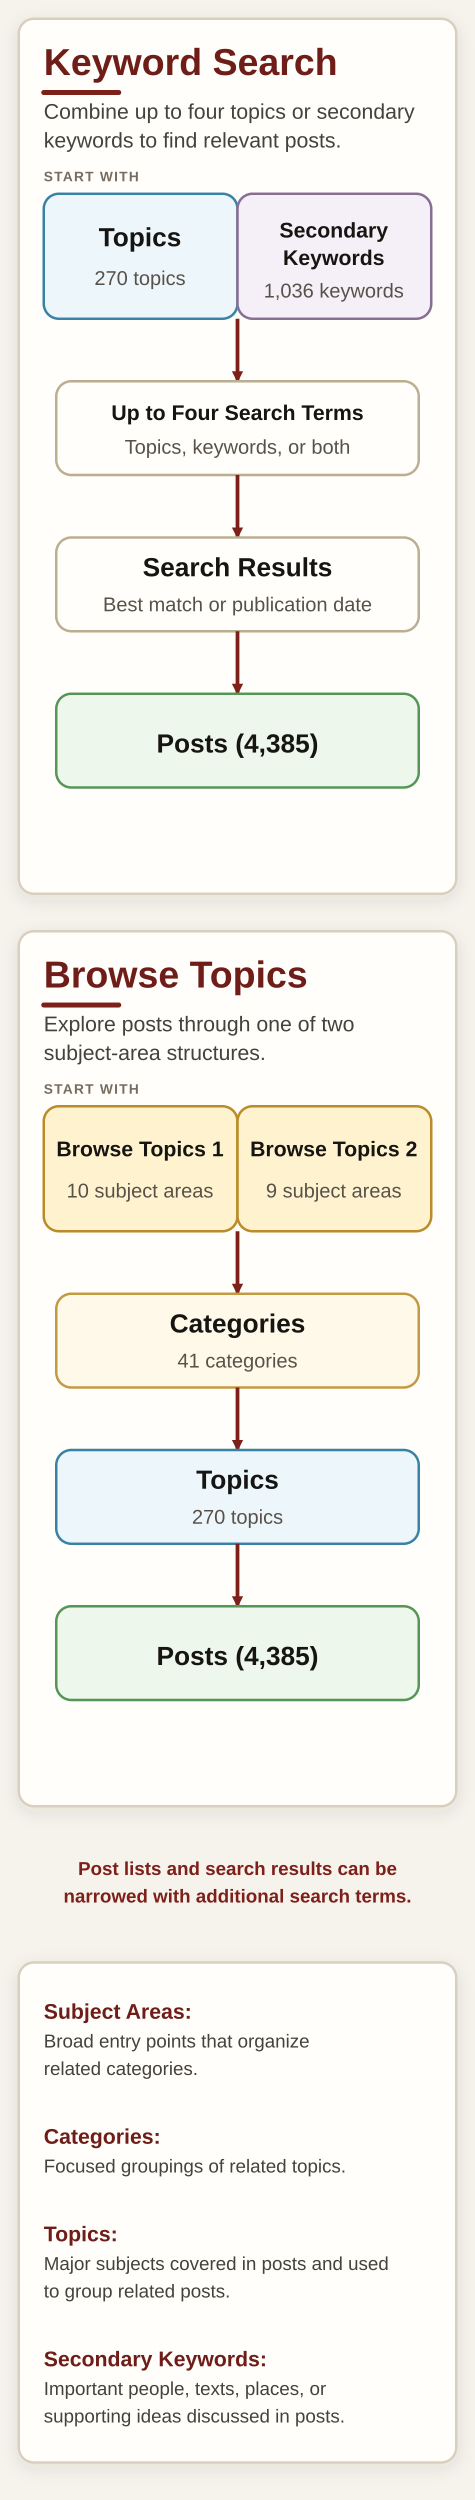
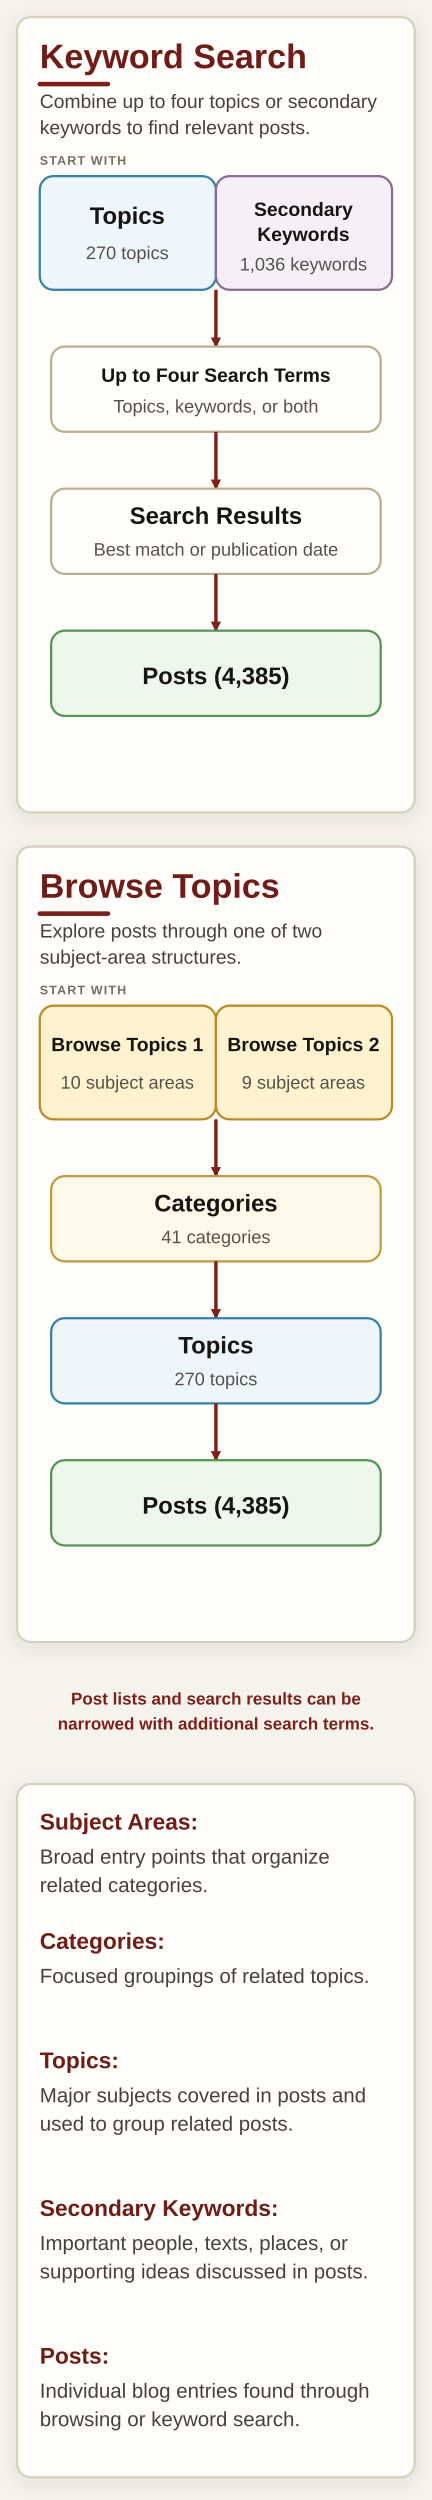
- <svg xmlns="http://www.w3.org/2000/svg" width="380" height="2000" viewBox="0 0 380 2000" role="img" aria-labelledby="title description">
+ <svg xmlns="http://www.w3.org/2000/svg" width="380" height="2200" viewBox="0 0 380 2200" role="img" aria-labelledby="title description">
  <defs>
    <filter id="shadow" x="-10%" y="-10%" width="120%" height="130%">
      <feDropShadow dx="0" dy="4" stdDeviation="7" flood-color="#392d20" flood-opacity="0.10" />
    </filter>
    <marker id="arrow" markerWidth="9" markerHeight="9" refX="8" refY="4.5" orient="auto" markerUnits="userSpaceOnUse">
      <path d="M0,0 L9,4.5 L0,9 z" fill="#7d201a" />
    </marker>
    <style>
      .page { fill: #f6f3ed; }
      .panel { fill: #fffefa; stroke: #d8cfbe; stroke-width: 2; filter: url(#shadow); }
      .box { stroke-width: 2; }
      .process { fill: #fffefa; stroke: #bcae91; }
      .topic { fill: #edf6fb; stroke: #3982a5; }
      .keyword { fill: #f5f0f7; stroke: #876f93; }
      .subject { fill: #fff3cf; stroke: #bb8b29; }
      .category { fill: #fff9e9; stroke: #c39a42; }
      .post { fill: #edf7eb; stroke: #559657; }
      .heading { font: 700 44px Arial, Helvetica, sans-serif; fill: #6f1d18; }
      .subheading { font: 400 24px Arial, Helvetica, sans-serif; fill: #45413c; }
      .stage { font: 700 15px Arial, Helvetica, sans-serif; letter-spacing: 1.5px; fill: #766c5f; }
      .label { font: 700 29px Arial, Helvetica, sans-serif; fill: #171512; }
      .label-small { font: 700 24px Arial, Helvetica, sans-serif; fill: #171512; }
      .count { font: 400 22px Arial, Helvetica, sans-serif; fill: #57514a; }
      .note { font: 600 21px Arial, Helvetica, sans-serif; fill: #7d201a; }
-       .definition-title { font: 700 22px Arial, Helvetica, sans-serif; fill: #6f1d18; }
-       .definition { font: 400 19px Arial, Helvetica, sans-serif; fill: #45413c; }
+       .definition-title { font: 700 26px Arial, Helvetica, sans-serif; fill: #6f1d18; }
+       .definition { font: 400 22px Arial, Helvetica, sans-serif; fill: #45413c; }
      .arrow { fill: none; stroke: #7d201a; stroke-width: 3; marker-end: url(#arrow); }
      .accent { stroke: #7d201a; stroke-width: 5; stroke-linecap: round; }
      .divider { stroke: #ddd4c4; stroke-width: 1.5; }
    </style>
  </defs>
  <rect class="page" width="100%" height="100%" />
  <style>
    .heading { font-size: 30px; }
    .subheading { font-size: 17px; }
    .stage { font-size: 11px; letter-spacing: 1px; }
    .label { font-size: 21px; }
    .label-small { font-size: 17px; }
    .count { font-size: 16px; }
    .note { font-size: 15px; }
-     .definition { font-size: 15px; }
-     .definition-title { font-size: 17px; }
+     .definition { font-size: 18px; }
+     .definition-title { font-size: 20px; }
    .accent { stroke-width: 4; }
  </style>
  <rect class="panel" x="15" y="15" width="350" height="700" rx="12" />
  <text class="heading" x="35" y="60">Keyword Search</text>
  <line class="accent" x1="35" y1="74" x2="95" y2="74" />
  <text class="subheading" x="35" y="95">Combine up to four topics or secondary</text>
  <text class="subheading" x="35" y="118">keywords to find relevant posts.</text>
  <text class="stage" x="35" y="145">START WITH</text>
  <rect class="box topic" x="35" y="155" width="155" height="100" rx="12" />
  <rect class="box keyword" x="190" y="155" width="155" height="100" rx="12" />
  <text class="label" x="112" y="197" text-anchor="middle">Topics</text>
  <text class="count" x="112" y="228" text-anchor="middle">270 topics</text>
  <text class="label-small" x="267" y="190" text-anchor="middle">Secondary</text>
  <text class="label-small" x="267" y="212" text-anchor="middle">Keywords</text>
  <text class="count" x="267" y="238" text-anchor="middle">1,036 keywords</text>
  <path class="arrow" d="M190 255 L190 305" />
  <rect class="box process" x="45" y="305" width="290" height="75" rx="12" />
  <text class="label-small" x="190" y="336" text-anchor="middle">Up to Four Search Terms</text>
  <text class="count" x="190" y="363" text-anchor="middle">Topics, keywords, or both</text>
  <path class="arrow" d="M190 380 L190 430" />
  <rect class="box process" x="45" y="430" width="290" height="75" rx="12" />
  <text class="label" x="190" y="461" text-anchor="middle">Search Results</text>
  <text class="count" x="190" y="489" text-anchor="middle">Best match or publication date</text>
  <path class="arrow" d="M190 505 L190 555" />
  <rect class="box post" x="45" y="555" width="290" height="75" rx="12" />
  <text class="label" x="190" y="602" text-anchor="middle">Posts (4,385)</text>
  <rect class="panel" x="15" y="745" width="350" height="700" rx="12" />
  <text class="heading" x="35" y="790">Browse Topics</text>
  <line class="accent" x1="35" y1="804" x2="95" y2="804" />
  <text class="subheading" x="35" y="825">Explore posts through one of two</text>
  <text class="subheading" x="35" y="848">subject-area structures.</text>
  <text class="stage" x="35" y="875">START WITH</text>
  <rect class="box subject" x="35" y="885" width="155" height="100" rx="12" />
  <rect class="box subject" x="190" y="885" width="155" height="100" rx="12" />
  <text class="label-small" x="112" y="925" text-anchor="middle">Browse Topics 1</text>
  <text class="count" x="112" y="958" text-anchor="middle">10 subject areas</text>
  <text class="label-small" x="267" y="925" text-anchor="middle">Browse Topics 2</text>
  <text class="count" x="267" y="958" text-anchor="middle">9 subject areas</text>
  <path class="arrow" d="M190 985 L190 1035" />
  <rect class="box category" x="45" y="1035" width="290" height="75" rx="12" />
  <text class="label" x="190" y="1066" text-anchor="middle">Categories</text>
  <text class="count" x="190" y="1094" text-anchor="middle">41 categories</text>
  <path class="arrow" d="M190 1110 L190 1160" />
  <rect class="box topic" x="45" y="1160" width="290" height="75" rx="12" />
  <text class="label" x="190" y="1191" text-anchor="middle">Topics</text>
  <text class="count" x="190" y="1219" text-anchor="middle">270 topics</text>
  <path class="arrow" d="M190 1235 L190 1285" />
  <rect class="box post" x="45" y="1285" width="290" height="75" rx="12" />
  <text class="label" x="190" y="1332" text-anchor="middle">Posts (4,385)</text>
  <text class="note" x="190" y="1500" text-anchor="middle">Post lists and search results can be</text>
  <text class="note" x="190" y="1522" text-anchor="middle">narrowed with additional search terms.</text>
-   <rect class="panel" x="15" y="1570" width="350" height="400" rx="12" />
-   <text class="definition" x="35" y="1615">
+   <rect class="panel" x="15" y="1570" width="350" height="610" rx="12" />
+   <text class="definition" x="35" y="1610">
    <tspan class="definition-title">Subject Areas:</tspan>
  </text>
-   <text class="definition" x="35" y="1638">Broad entry points that organize</text>
-   <text class="definition" x="35" y="1660">related categories.</text>
+   <text class="definition" x="35" y="1640">Broad entry points that organize</text>
+   <text class="definition" x="35" y="1665">related categories.</text>
  <text class="definition" x="35" y="1715">
    <tspan class="definition-title">Categories:</tspan>
  </text>
-   <text class="definition" x="35" y="1738">Focused groupings of related topics.</text>
-   <text class="definition" x="35" y="1793">
+   <text class="definition" x="35" y="1745">Focused groupings of related topics.</text>
+   <text class="definition" x="35" y="1820">
    <tspan class="definition-title">Topics:</tspan>
  </text>
-   <text class="definition" x="35" y="1816">Major subjects covered in posts and used</text>
-   <text class="definition" x="35" y="1838">to group related posts.</text>
-   <text class="definition" x="35" y="1893">
+   <text class="definition" x="35" y="1850">Major subjects covered in posts and</text>
+   <text class="definition" x="35" y="1875">used to group related posts.</text>
+   <text class="definition" x="35" y="1950">
    <tspan class="definition-title">Secondary Keywords:</tspan>
  </text>
-   <text class="definition" x="35" y="1916">Important people, texts, places, or</text>
-   <text class="definition" x="35" y="1938">supporting ideas discussed in posts.</text>
+   <text class="definition" x="35" y="1980">Important people, texts, places, or</text>
+   <text class="definition" x="35" y="2005">supporting ideas discussed in posts.</text>
+   <text class="definition" x="35" y="2080">
+     <tspan class="definition-title">Posts:</tspan>
+   </text>
+   <text class="definition" x="35" y="2110">Individual blog entries found through</text>
+   <text class="definition" x="35" y="2135">browsing or keyword search.</text>
</svg>
